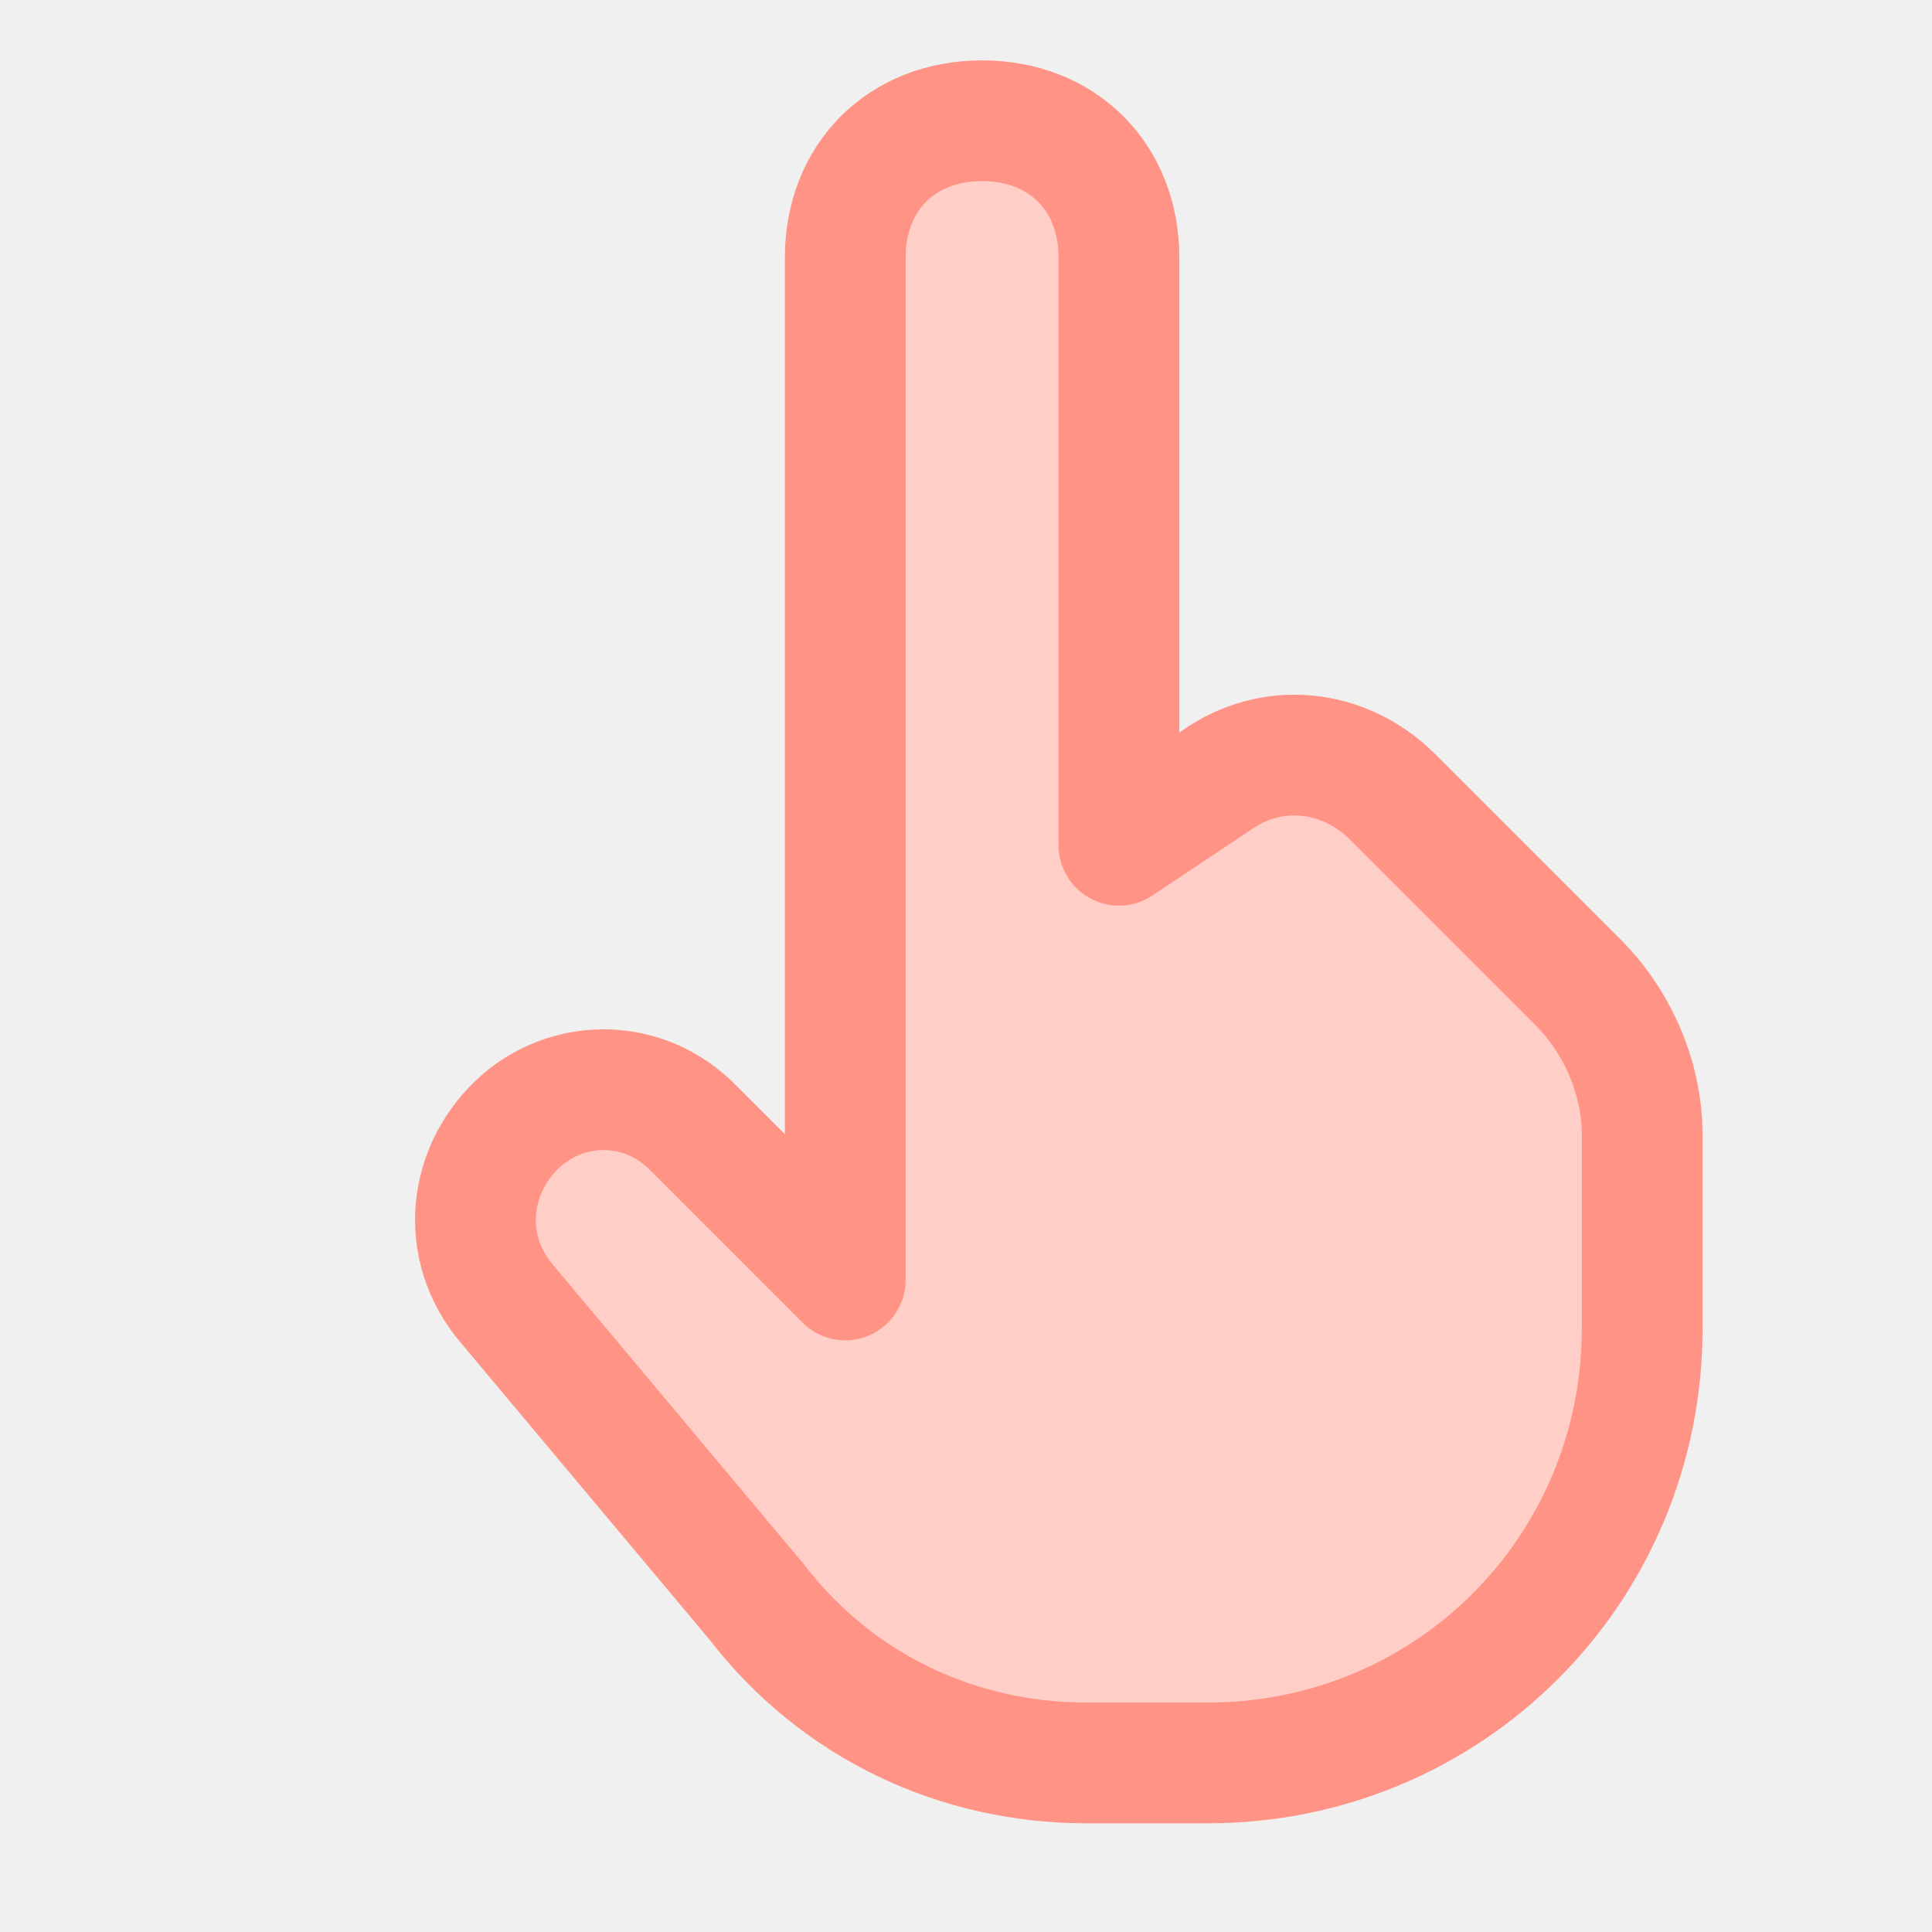
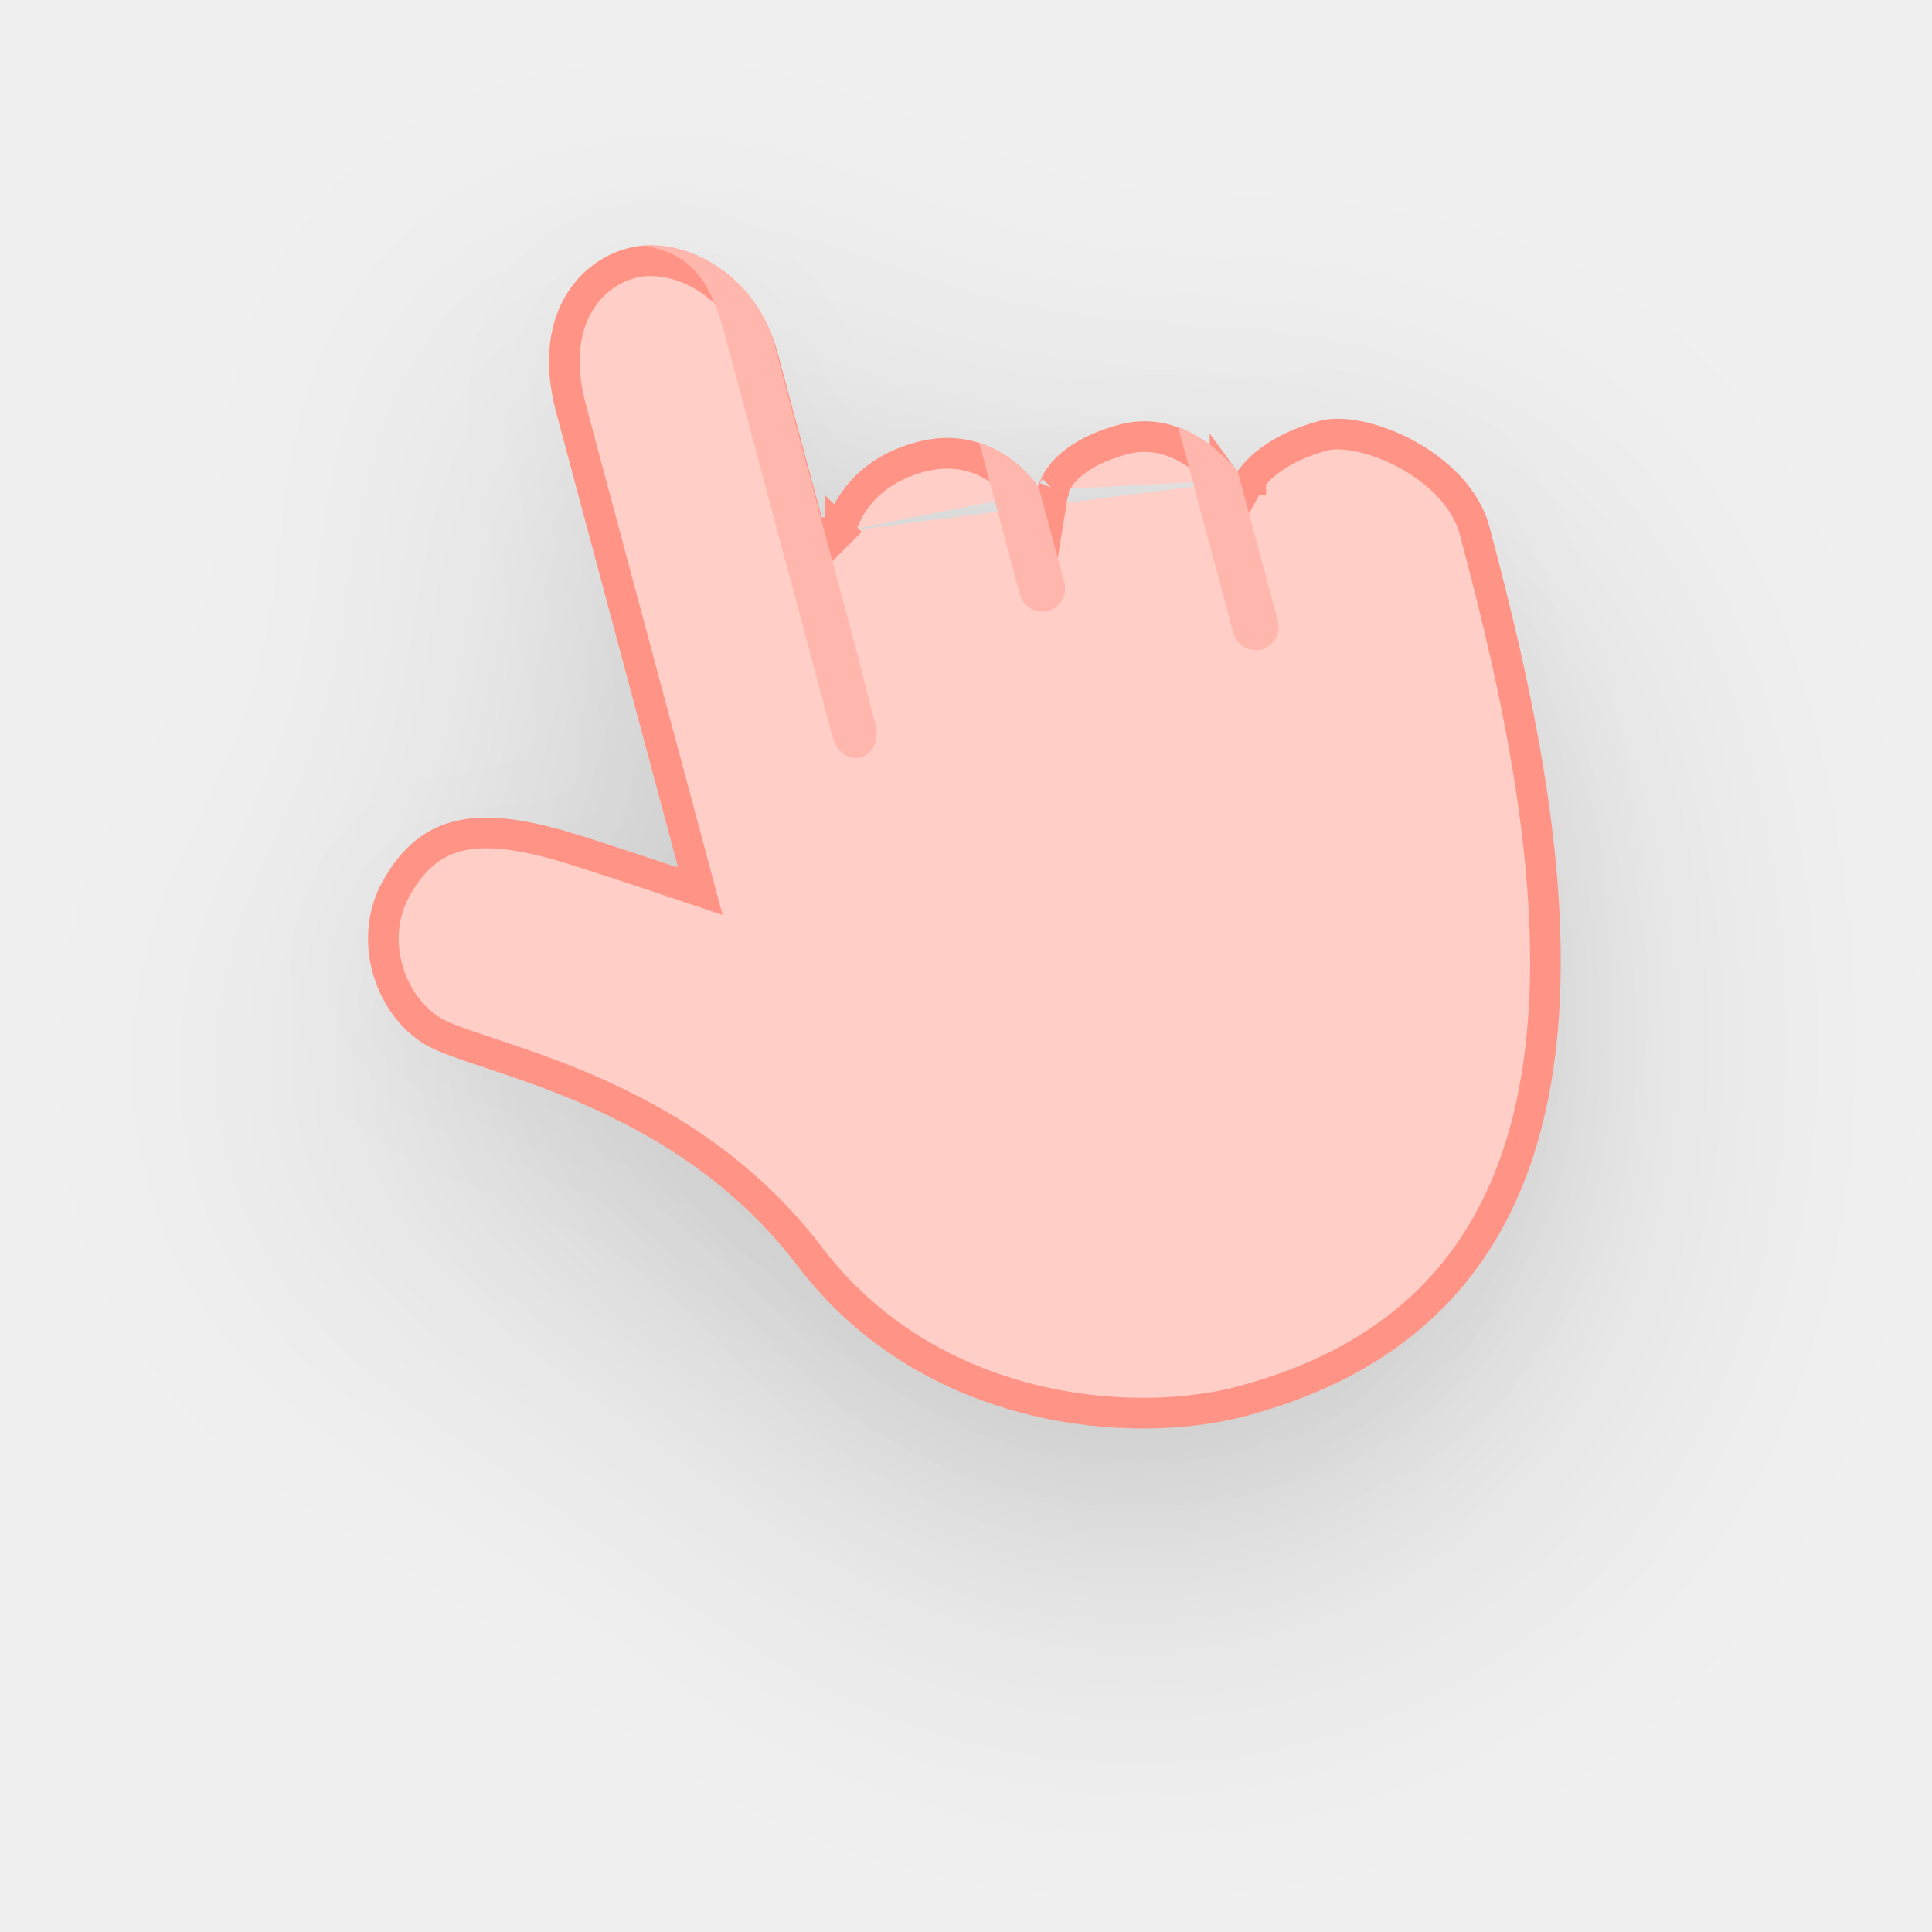
- <svg xmlns="http://www.w3.org/2000/svg" viewBox="0 0 24 24" fill="none">
-   <path d="M10.5 3.2C10.5 2.2 11.2 1.5 12.2 1.5C13.2 1.5 13.9 2.2 13.9 3.2V10.5L15.1 9.7C15.8 9.2 16.7 9.3 17.3 9.9L19.6 12.2C20.1 12.7 20.4 13.4 20.4 14.1V16.5C20.4 19.5 18 21.9 15 21.9H13.5C11.9 21.9 10.4 21.2 9.4 19.9L6.3 16.2C5.7 15.5 5.8 14.5 6.5 13.9C7.1 13.4 8 13.4 8.6 14L10.5 15.9V3.2Z" fill="#FFCEC7" stroke="#FF9486" stroke-width="1.5" stroke-linejoin="round" />
+ <svg xmlns="http://www.w3.org/2000/svg" width="63" height="63" viewBox="0 0 63 63" fill="none">
+   <g filter="url(#filter0_dd_678_8443)">
+     <g clip-path="url(#clip0_678_8443)">
+       <path d="M27.39 17.344L27.386 17.344L26.415 17.386L24.874 11.636C24.21 9.158 21.98 8.206 20.592 8.578C19.881 8.769 19.211 9.254 18.804 10.024C18.399 10.791 18.234 11.882 18.617 13.312L22.838 29.064L21.954 28.766L21.953 28.766L21.952 28.765C21.951 28.765 21.948 28.764 21.946 28.763C21.94 28.761 21.932 28.759 21.921 28.756C21.9 28.748 21.868 28.738 21.828 28.724C21.747 28.697 21.631 28.657 21.488 28.61C21.202 28.514 20.813 28.384 20.396 28.247C19.557 27.971 18.626 27.67 18.207 27.553C16.946 27.201 15.897 27.055 15.031 27.244C14.202 27.426 13.48 27.928 12.887 29.032L12.809 29.186C12.055 30.797 12.757 32.812 14.113 33.627C14.459 33.834 15.093 34.048 16.014 34.355C16.905 34.653 18.005 35.02 19.185 35.532C21.549 36.555 24.265 38.161 26.404 40.973C30.379 46.196 37.05 46.63 40.527 45.683L40.529 45.682C43.838 44.796 46.106 43.225 47.625 41.235C49.148 39.239 49.947 36.784 50.249 34.089C50.856 28.68 49.456 22.421 48.079 17.283C47.809 16.276 46.941 15.405 45.897 14.829C45.381 14.545 44.843 14.344 44.352 14.239C43.854 14.132 43.438 14.132 43.151 14.209C42.204 14.462 41.601 14.842 41.243 15.142C41.063 15.292 40.942 15.424 40.869 15.514C40.833 15.558 40.808 15.592 40.795 15.612C40.789 15.62 40.786 15.626 40.784 15.629M27.39 17.344L27.39 17.346L27.391 17.345L27.39 17.344ZM27.39 17.344C27.391 17.342 27.391 17.34 27.392 17.337C27.394 17.328 27.398 17.311 27.404 17.288C27.416 17.241 27.436 17.17 27.468 17.08C27.533 16.9 27.643 16.65 27.826 16.379C28.186 15.845 28.835 15.217 30.007 14.903C31.141 14.599 31.987 14.913 32.562 15.301C32.854 15.498 33.077 15.715 33.226 15.882C33.3 15.966 33.355 16.036 33.39 16.083C33.407 16.107 33.42 16.125 33.427 16.136L33.434 16.146L34.139 17.251L34.349 15.961M34.349 15.961C34.349 15.958 34.35 15.955 34.351 15.951C34.357 15.931 34.368 15.895 34.389 15.846C34.43 15.748 34.508 15.599 34.653 15.427C34.938 15.089 35.506 14.63 36.631 14.329C37.586 14.073 38.398 14.386 39.002 14.797C39.303 15.002 39.544 15.226 39.708 15.399C39.79 15.485 39.852 15.557 39.892 15.607C39.912 15.631 39.926 15.65 39.935 15.662C39.94 15.668 39.943 15.672 39.945 15.674C39.946 15.675 39.946 15.676 39.946 15.676L39.946 15.675L40.4 16.299L40.784 15.629M34.349 15.961L34.348 15.963C34.348 15.964 34.347 15.965 34.347 15.966L34.346 15.967C34.347 15.966 34.348 15.964 34.349 15.961ZM40.784 15.629C40.783 15.631 40.782 15.631 40.782 15.632L40.783 15.632L40.783 15.631L40.783 15.63L40.784 15.629Z" fill="#FFCEC7" stroke="#FF9486" />
+       <path d="M25.171 10.937C24.372 8.89 22.511 7.908 21.014 8.006C22.356 8.272 23.089 8.869 23.629 10.886L27.137 23.978C27.471 25.223 28.849 24.757 28.54 23.602C28.385 23.026 28.204 22.317 28.01 21.532L25.171 10.937ZM38.422 13.935C39.617 14.373 40.35 15.38 40.35 15.38L40.358 15.365L41.669 20.255C41.72 20.448 41.693 20.652 41.594 20.825C41.494 20.997 41.331 21.122 41.138 21.174C40.946 21.225 40.742 21.198 40.569 21.099C40.397 21 40.271 20.836 40.22 20.644L38.422 13.935ZM31.933 14.443C33.199 14.849 33.855 15.877 33.855 15.877L33.863 15.847L34.708 19.002C34.76 19.194 34.733 19.399 34.633 19.571C34.534 19.744 34.37 19.869 34.178 19.921C33.986 19.972 33.781 19.945 33.609 19.846C33.437 19.746 33.311 19.583 33.259 19.39L31.933 14.443Z" fill="#FFB6AC" />
+     </g>
+   </g>
+   <defs>
+     <filter id="filter0_dd_678_8443" x="-4.939" y="-4.984" width="72" height="72" filterUnits="userSpaceOnUse" color-interpolation-filters="sRGB">
+       <feFlood flood-opacity="0" result="BackgroundImageFix" />
+       <feColorMatrix in="SourceAlpha" type="matrix" values="0 0 0 0 0 0 0 0 0 0 0 0 0 0 0 0 0 0 127 0" result="hardAlpha" />
+       <feOffset dy="4" />
+       <feGaussianBlur stdDeviation="6" />
+       <feColorMatrix type="matrix" values="0 0 0 0 0 0 0 0 0 0 0 0 0 0 0 0 0 0 0.16 0" />
+       <feBlend mode="normal" in2="BackgroundImageFix" result="effect1_dropShadow_678_8443" />
+       <feColorMatrix in="SourceAlpha" type="matrix" values="0 0 0 0 0 0 0 0 0 0 0 0 0 0 0 0 0 0 127 0" result="hardAlpha" />
+       <feOffset dy="1" />
+       <feGaussianBlur stdDeviation="2" />
+       <feColorMatrix type="matrix" values="0 0 0 0 0 0 0 0 0 0 0 0 0 0 0 0 0 0 0.03 0" />
+       <feBlend mode="normal" in2="effect1_dropShadow_678_8443" result="effect2_dropShadow_678_8443" />
+       <feBlend mode="normal" in="SourceGraphic" in2="effect2_dropShadow_678_8443" result="shape" />
+     </filter>
+     <clipPath id="clip0_678_8443">
+       <rect width="48" height="48" fill="white" transform="translate(7.06055 3.01562)" />
+     </clipPath>
+   </defs>
</svg>
